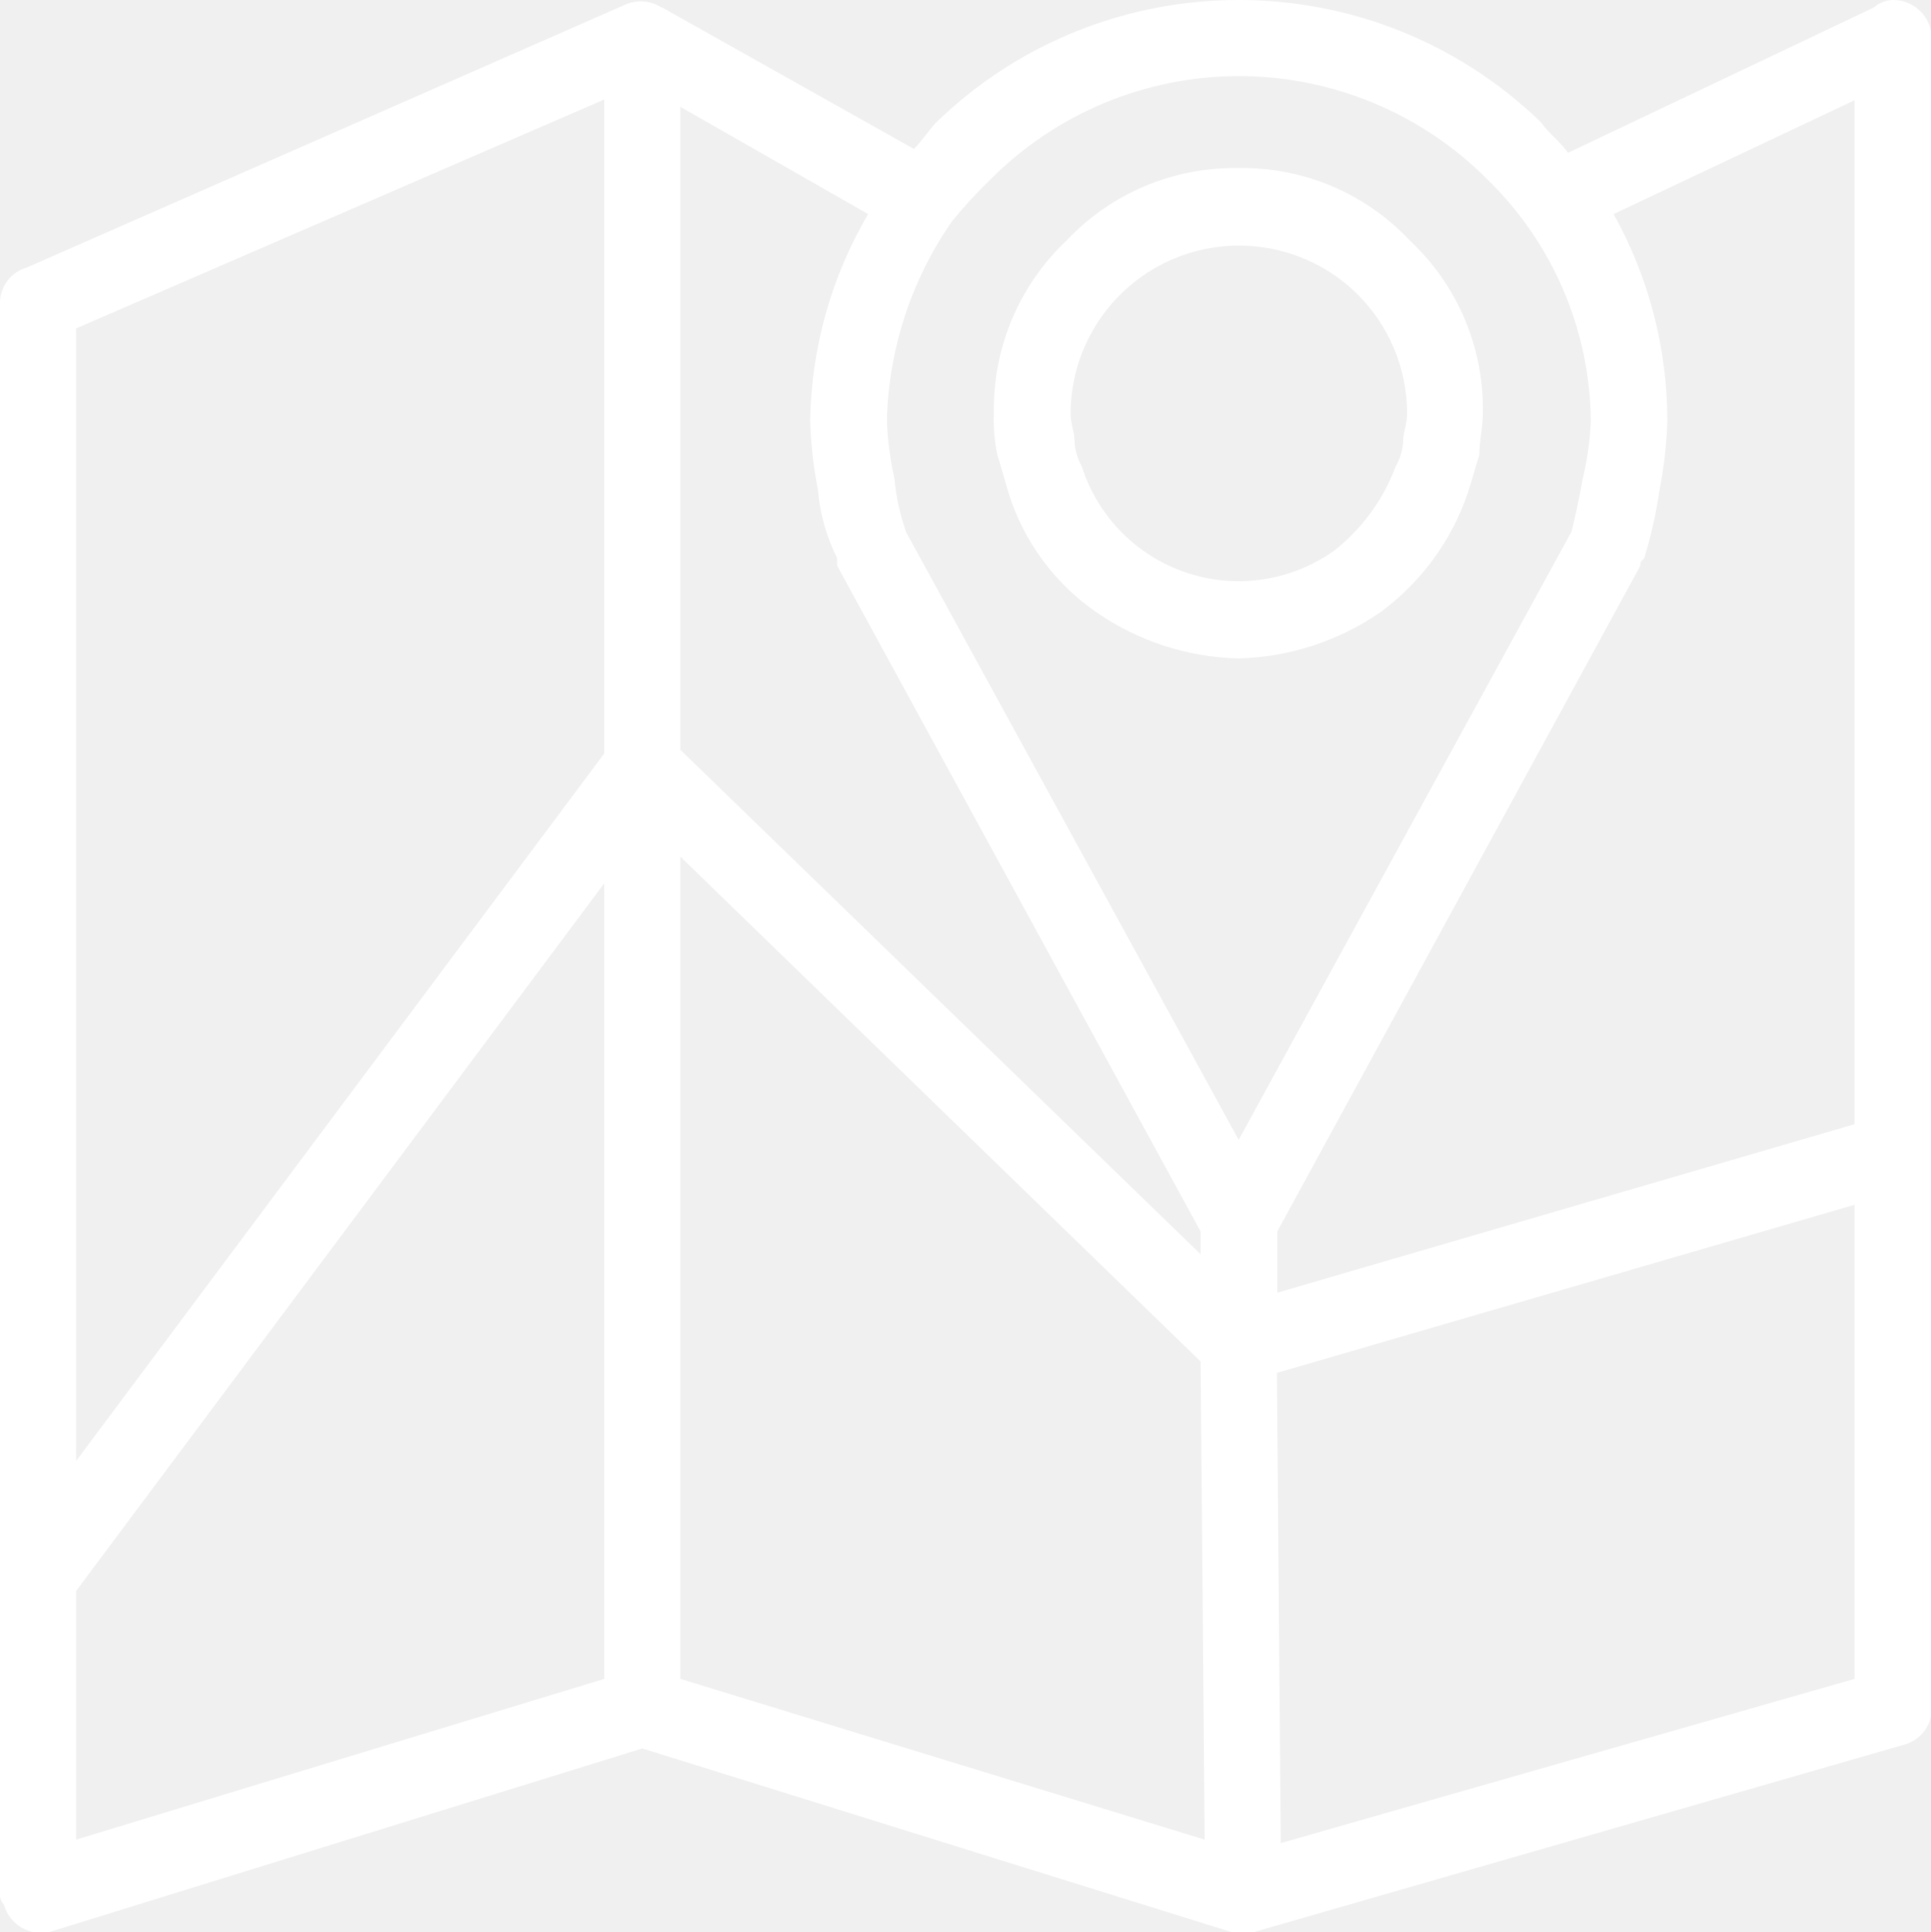
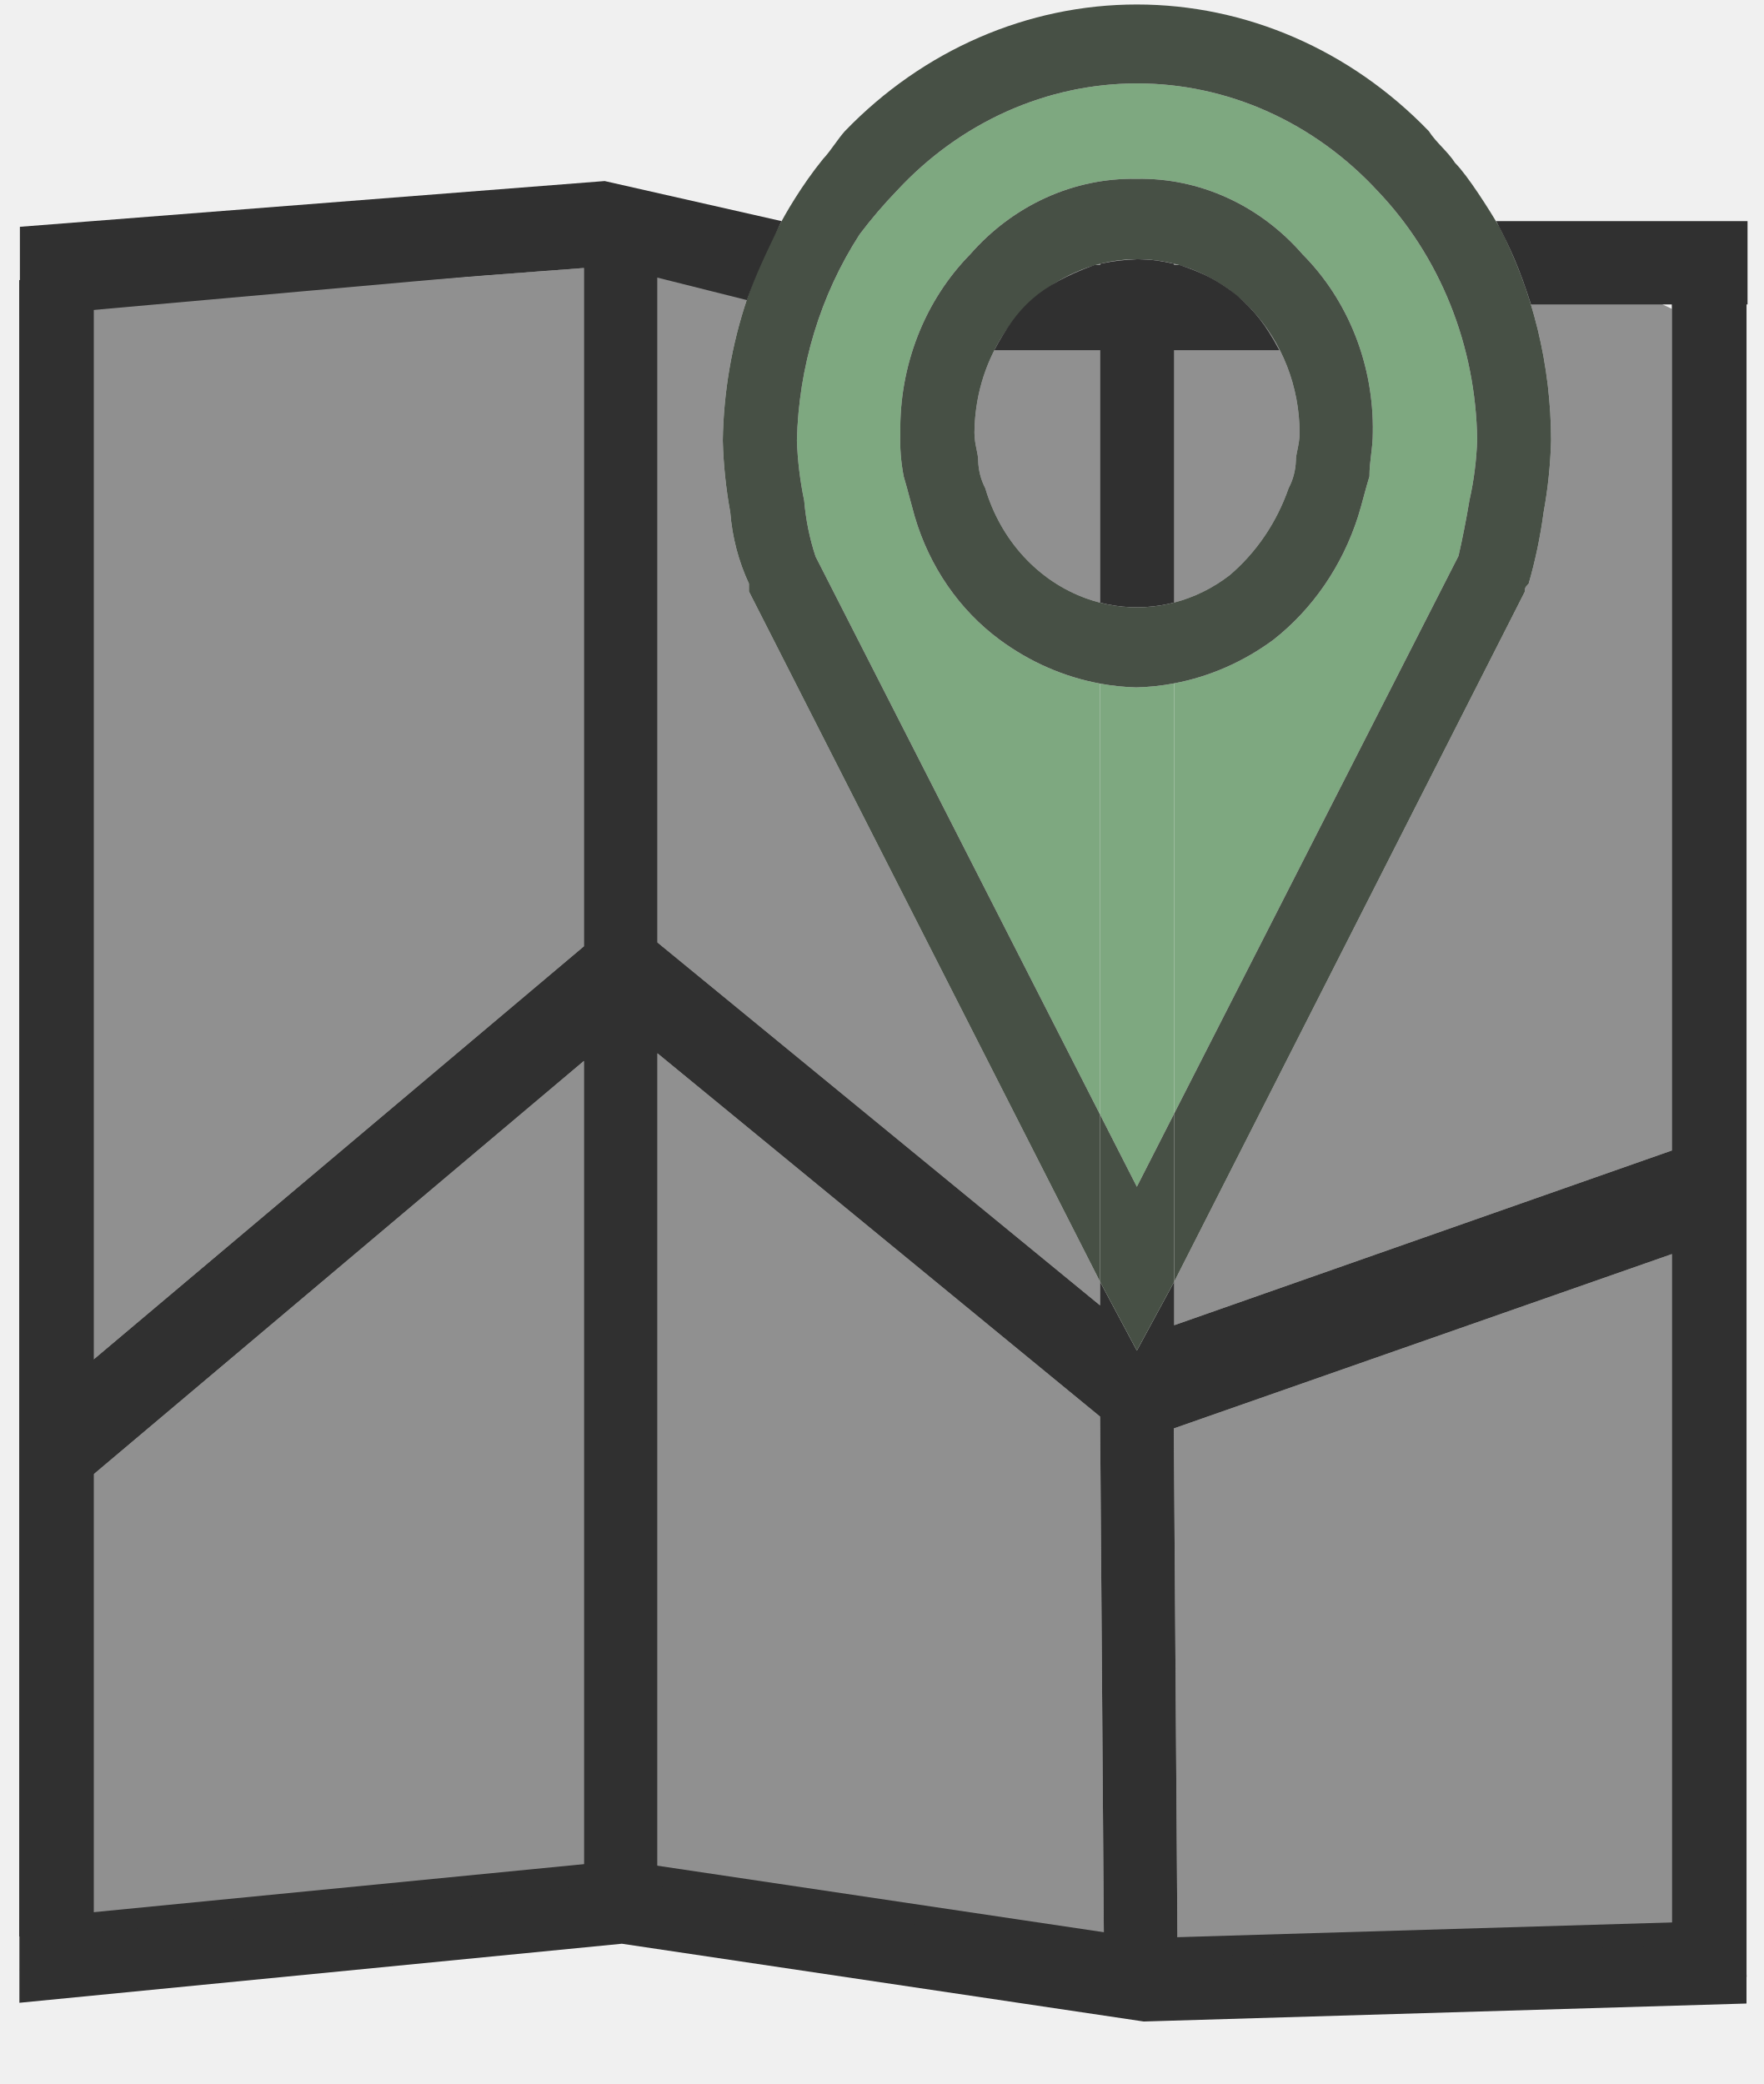
- <svg xmlns="http://www.w3.org/2000/svg" viewBox="0 0 99.96 100">
-   <defs>
-     <style>.a{fill:#fff;}</style>
-   </defs>
-   <path class="a" d="M64.12,59,81.35,27.52c.2-.8.41-1.79.59-2.79a15,15,0,0,0,.41-3A17.68,17.68,0,0,0,77,9.29a18.14,18.14,0,0,0-25.73,0,24.17,24.17,0,0,0-2,2.18,18.89,18.89,0,0,0-3.36,10.29,16.55,16.55,0,0,0,.39,3,11.44,11.44,0,0,0,.61,2.79ZM3.94,75.62,31.28,39V5.15L3.94,17ZM35.22,38.81,62.15,64.92V63.74L43.34,29.29V28.9a9.79,9.79,0,0,1-1-3.56,21.8,21.8,0,0,1-.4-3.58,21.81,21.81,0,0,1,3-10.68L35.22,5.53V38.81Zm30.9,28.1L96,58.19v-53L83.53,11.08a22,22,0,0,1,2.78,10.68,21.8,21.8,0,0,1-.4,3.58,23.3,23.3,0,0,1-.8,3.56c-.2.2-.2.2-.2.39L66.12,63.74v3.17ZM96,62.36l-29.9,8.7.2,24.34L96,86.9ZM62.15,70.47,35.22,44.34V86.9l27.14,8.32ZM31.28,45.72,3.94,82.35V95.22L31.28,86.9Zm3-45.33L47.31,7.71c.4-.39.79-1,1.17-1.39a22.51,22.51,0,0,1,31.28,0c.41.59,1,1,1.41,1.59L97,.39A1.55,1.55,0,0,1,98,0a2,2,0,0,1,2,2V88.29a1.94,1.94,0,0,1-1.38,2L64.92,100H63.74l-30.49-9.5L2.56,100A2,2,0,0,1,.2,98.58.72.72,0,0,1,0,98V15.64a1.91,1.91,0,0,1,1.38-1.79L32.46.2A2,2,0,0,1,34.25.39ZM64.12,8.7A11.87,11.87,0,0,1,73,12.47a11.9,11.9,0,0,1,3.76,8.9c0,.8-.18,1.39-.18,2.18-.2.59-.4,1.38-.61,2a12.76,12.76,0,0,1-4.53,6.15,13.54,13.54,0,0,1-7.35,2.38,13.52,13.52,0,0,1-7.32-2.38,11.77,11.77,0,0,1-4.55-6.15c-.18-.59-.39-1.38-.59-2a8.88,8.88,0,0,1-.18-2.18,12,12,0,0,1,3.74-8.9,11.94,11.94,0,0,1,8.9-3.77Zm6.15,6.53a8.72,8.72,0,0,0-14.85,6.14c0,.59.2,1,.2,1.39A3,3,0,0,0,56,24.14a8.52,8.52,0,0,0,13.08,4.35,10,10,0,0,0,3.17-4.35,3,3,0,0,0,.39-1.38c0-.39.2-.8.2-1.39A8.72,8.72,0,0,0,70.27,15.23Z" />
+ <svg xmlns="http://www.w3.org/2000/svg" width="88" height="104" viewBox="0 0 88 104" fill="none">
+   <path d="M0.968 95.789L31.031 92.842L57.074 96.723L87.152 95.826V99.984L57.074 100.881L31.031 97L0.968 99.947V95.789Z" fill="#303030" />
+   <path d="M72.781 27.744C72.967 26.944 73.162 25.954 73.33 24.954C73.551 23.971 73.679 22.966 73.712 21.954C73.683 19.631 73.229 17.336 72.374 15.202C71.518 13.067 70.28 11.135 68.728 9.514C67.158 7.819 65.29 6.473 63.234 5.554C61.177 4.636 58.971 4.163 56.744 4.163C54.516 4.163 52.311 4.636 50.254 5.554C48.197 6.473 46.33 7.819 44.76 9.514C44.098 10.2 43.475 10.928 42.897 11.694C40.94 14.723 39.852 18.3 39.767 21.984C39.802 22.994 39.924 23.998 40.13 24.984C40.21 25.936 40.401 26.873 40.698 27.774L54.895 55.624V34.114C53.103 33.784 51.392 33.04 49.883 31.924C47.872 30.438 46.38 28.274 45.645 25.774C45.575 25.531 45.501 25.253 45.425 24.967C45.317 24.561 45.204 24.138 45.095 23.774C44.956 23.058 44.899 22.326 44.927 21.594C44.902 19.933 45.199 18.284 45.799 16.752C46.398 15.22 47.288 13.838 48.411 12.694C49.472 11.48 50.758 10.518 52.185 9.869C53.613 9.219 55.152 8.898 56.702 8.924H56.73C58.278 8.896 59.814 9.217 61.239 9.867C62.664 10.516 63.946 11.479 65.002 12.694C66.133 13.832 67.029 15.213 67.633 16.746C68.236 18.279 68.533 19.93 68.505 21.594C68.505 21.996 68.463 22.344 68.42 22.691C68.379 23.037 68.337 23.381 68.337 23.774C68.245 24.066 68.153 24.407 68.059 24.752C67.964 25.104 67.868 25.461 67.769 25.774C66.98 28.239 65.507 30.385 63.549 31.924C62.055 33.027 60.364 33.767 58.593 34.102V44.836V55.57L65.687 41.657L72.781 27.744Z" fill="#7EA880" />
+   <path d="M56.73 59.224L58.593 55.57V44.836V34.102C57.971 34.22 57.339 34.288 56.702 34.304C56.094 34.288 55.49 34.224 54.895 34.114V55.624L56.73 59.224Z" fill="#7EA880" />
+   <path d="M29.138 52.944L4.67 73.574V96.444L29.138 94.124V52.944Z" fill="#303030" fill-opacity="0.5" />
+   <path d="M4.67 67.844L29.138 47.224V13.374L4.67 15.224V67.844Z" fill="#303030" fill-opacity="0.5" />
+   <path d="M54.895 70.694L32.808 52.564V94.124L55.09 97.444L54.895 70.694Z" fill="#303030" fill-opacity="0.5" />
+   <path d="M83.428 62.584L58.574 71.284L58.761 97.624L83.428 97.124V62.584Z" fill="#303030" fill-opacity="0.5" />
+   <path d="M58.593 66.134L83.428 57.414V15.414L74.811 11.304C76.506 14.57 77.397 18.246 77.401 21.984C77.369 23.187 77.244 24.384 77.028 25.564C76.867 26.77 76.618 27.96 76.283 29.124C76.174 29.242 76.129 29.29 76.11 29.349C76.097 29.39 76.097 29.436 76.097 29.514L58.593 63.964V66.134Z" fill="#303030" fill-opacity="0.5" />
+   <path fill-rule="evenodd" clip-rule="evenodd" d="M54.895 65.144L32.808 47.034V13.754L37.287 14.901C36.52 17.165 36.106 19.558 36.068 21.984C36.1 23.187 36.225 24.384 36.441 25.564C36.538 26.804 36.854 28.012 37.372 29.124V29.514L54.895 63.964V65.144Z" fill="#303030" fill-opacity="0.5" />
+   <path fill-rule="evenodd" clip-rule="evenodd" d="M58.313 13.099C57.796 12.99 57.273 12.936 56.752 12.936C56.146 12.936 55.541 13.008 54.95 13.152L54.895 13.164V13.166L54.95 13.152C55.616 13.016 56.024 12.972 56.752 12.936C57.591 12.954 57.928 13.024 58.47 13.138L58.593 13.164C58.5 13.14 58.407 13.119 58.313 13.099Z" fill="#303030" fill-opacity="0.5" />
+   <path fill-rule="evenodd" clip-rule="evenodd" d="M54.895 65.144L32.808 47.034V13.754C32.881 12.442 32.802 10.577 31.905 9.614C31.66 9.445 31.381 9.34 31.092 9.307C30.802 9.274 30.51 9.314 30.237 9.424L2.285 14.074C1.921 14.187 1.6 14.421 1.369 14.743C1.138 15.065 1.008 15.458 0.999 15.864V98.224C0.989 98.33 1 98.436 1.032 98.537C1.064 98.637 1.117 98.728 1.186 98.804C1.313 99.298 1.612 98.721 2.021 98.985C2.43 99.249 2.918 99.335 3.384 99.224L30.973 95.724L56.376 100.224H57.475L85.868 99.514C86.263 99.388 86.605 99.121 86.839 98.757C87.073 98.394 87.184 98.955 87.154 98.514V12.224C87.154 11.694 86.957 12.185 86.608 11.81C86.259 11.435 85.785 11.224 85.291 11.224C84.947 11.231 84.616 11.37 84.359 11.614C83.507 12.309 83.383 14.104 83.428 15.414V57.414L58.593 66.134V63.964L56.73 67.402L54.895 63.964V65.144ZM29.138 47.224L4.67 67.844V15.224L29.138 13.374V47.224ZM58.574 71.284L83.428 62.584V97.124L58.761 97.624L58.574 71.284ZM32.808 52.564L54.895 70.694L55.09 97.444L32.808 94.124V52.564ZM4.67 73.574L29.138 52.944V94.124L4.67 96.444V73.574Z" fill="#303030" />
+   <path fill-rule="evenodd" clip-rule="evenodd" d="M61.239 9.867C59.814 9.217 58.278 8.896 56.73 8.924H56.702C55.152 8.898 53.613 9.219 52.185 9.869C50.758 10.518 49.472 11.48 48.411 12.694C47.288 13.838 46.398 15.22 45.799 16.752C45.199 18.284 44.902 19.933 44.927 21.594C44.899 22.326 44.956 23.058 45.095 23.774C45.204 24.138 45.317 24.561 45.425 24.967C45.501 25.253 45.575 25.531 45.645 25.774C46.38 28.274 47.872 30.438 49.883 31.924C51.392 33.04 53.103 33.784 54.895 34.114C55.49 34.224 56.094 34.288 56.702 34.304C57.339 34.288 57.971 34.22 58.593 34.102C60.364 33.767 62.055 33.027 63.549 31.924C65.507 30.385 66.98 28.239 67.769 25.774C67.868 25.461 67.964 25.104 68.059 24.752C68.153 24.407 68.245 24.066 68.337 23.774C68.337 23.381 68.379 23.037 68.42 22.691C68.463 22.344 68.505 21.996 68.505 21.594C68.533 19.93 68.236 18.279 67.633 16.746C67.029 15.213 66.133 13.832 65.002 12.694C63.946 11.479 62.664 10.516 61.239 9.867ZM58.313 13.099C58.411 13.12 58.508 13.142 58.605 13.167C60.059 13.533 61.394 14.324 62.459 15.454C63.982 17.081 64.843 19.288 64.853 21.594C64.853 21.92 64.796 22.191 64.746 22.433C64.704 22.631 64.667 22.809 64.667 22.984C64.651 23.469 64.527 23.943 64.303 24.364C63.708 26.077 62.687 27.581 61.35 28.714C60.519 29.353 59.583 29.812 58.593 30.069C58.37 30.126 58.145 30.174 57.917 30.211C56.909 30.375 55.883 30.328 54.895 30.076C54.67 30.018 54.446 29.95 54.226 29.871C53.038 29.447 51.96 28.727 51.08 27.77C50.201 26.813 49.545 25.646 49.166 24.364C48.946 23.942 48.824 23.468 48.812 22.984C48.812 22.809 48.774 22.631 48.733 22.433C48.682 22.191 48.626 21.92 48.626 21.594C48.637 19.879 49.119 18.206 50.012 16.784C50.904 15.361 52.168 14.253 53.645 13.598C54.052 13.417 54.47 13.273 54.895 13.166L54.95 13.152C56.05 12.884 57.196 12.864 58.313 13.099Z" fill="#475045" />
+   <path d="M73.33 24.954C73.162 25.954 72.967 26.944 72.781 27.744L65.687 41.657L58.593 55.57V63.964L76.097 29.514C76.097 29.436 76.097 29.39 76.11 29.349C76.129 29.29 76.174 29.242 76.283 29.124C76.618 27.96 76.867 26.77 77.028 25.564C77.244 24.384 77.369 23.187 77.401 21.984C77.397 18.246 76.506 14.57 74.811 11.304C74.344 10.513 73.25 8.77 72.613 8.134C72.422 7.839 72.189 7.589 71.956 7.339C71.723 7.089 71.49 6.839 71.299 6.544C67.39 2.49 62.166 0.224 56.73 0.224C51.294 0.224 46.07 2.49 42.161 6.544C41.994 6.728 41.825 6.96 41.654 7.196C41.462 7.46 41.268 7.728 41.071 7.934C40.002 9.248 39.153 10.728 38.863 11.304C38.234 12.454 37.707 13.658 37.287 14.901C36.52 17.165 36.106 19.558 36.068 21.984C36.1 23.187 36.225 24.384 36.441 25.564C36.538 26.804 36.854 28.012 37.372 29.124V29.514L54.895 63.964V55.624L40.698 27.774C40.401 26.873 40.21 25.936 40.13 24.984C39.924 23.998 39.802 22.994 39.767 21.984C39.852 18.3 40.94 14.723 42.897 11.694C43.475 10.928 44.098 10.2 44.76 9.514C46.33 7.819 48.197 6.473 50.254 5.554C52.311 4.636 54.516 4.163 56.744 4.163C58.971 4.163 61.177 4.636 63.234 5.554C65.29 6.473 67.158 7.819 68.728 9.514C70.28 11.135 71.518 13.067 72.374 15.202C73.229 17.336 73.683 19.631 73.712 21.954C73.679 22.966 73.551 23.971 73.33 24.954Z" fill="#475045" />
+   <path d="M58.593 55.57L56.73 59.224L54.895 55.624V63.964L56.73 67.402L58.593 63.964V55.57Z" fill="#475045" />
+   <path d="M53.645 13.598C52.168 14.253 50.904 15.361 50.012 16.784C49.119 18.206 48.637 19.879 48.626 21.594C48.626 21.92 48.682 22.191 48.733 22.433C48.774 22.631 48.812 22.809 48.812 22.984C48.824 23.468 48.946 23.942 49.166 24.364C49.545 25.646 50.201 26.813 51.08 27.77C51.96 28.727 53.038 29.447 54.226 29.871C54.446 29.95 54.67 30.018 54.895 30.076V13.166C54.47 13.273 54.052 13.417 53.645 13.598Z" fill="#303030" fill-opacity="0.5" />
+   <path d="M62.459 15.454C61.394 14.324 60.059 13.533 58.605 13.167C58.601 13.166 58.597 13.165 58.593 13.164V30.069C59.583 29.812 60.519 29.353 61.35 28.714C62.687 27.581 63.708 26.077 64.303 24.364C64.527 23.943 64.651 23.469 64.667 22.984C64.667 22.809 64.704 22.631 64.746 22.433C64.796 22.191 64.853 21.92 64.853 21.594C64.843 19.288 63.982 17.081 62.459 15.454Z" fill="#303030" fill-opacity="0.5" />
+   <path d="M54.895 30.076C55.883 30.328 56.909 30.375 57.917 30.211C58.145 30.174 58.37 30.126 58.593 30.069V13.164L58.47 13.138C57.928 13.024 57.591 12.954 56.752 12.936C56.024 12.972 55.616 13.016 54.95 13.152L54.895 13.166V30.076Z" fill="#303030" />
+   <path d="M0.97 13.977H4.667V96.636H0.97V13.977Z" fill="#303030" />
+   <path d="M0.97 13.977H4.667V96.636H0.97V13.977Z" fill="#303030" />
+   <path d="M0.97 13.977H4.667V96.636H0.97V13.977Z" fill="#303030" />
+   <rect x="83.456" y="13.953" width="3.696" height="82.658" fill="#303030" />
+   <rect x="83.456" y="13.953" width="3.696" height="82.658" fill="#303030" />
+   <rect x="83.456" y="13.953" width="3.696" height="82.658" fill="#303030" />
+   <path fill-rule="evenodd" clip-rule="evenodd" d="M39.001 11.035L30.173 9.035L0.993 11.318V15.796L30.173 13.193L37.272 14.976C37.748 13.636 38.146 12.805 39.001 11.035ZM76.402 15.193H87.204V11.035H74.66C75.413 12.467 75.806 13.35 76.402 15.193Z" fill="#303030" />
+   <path d="M54.612 13.228H58.869C60.055 13.638 60.689 13.935 61.703 14.72C62.648 15.563 63.118 16.145 63.835 17.474H49.62C50.791 15.287 51.821 14.269 54.612 13.228Z" fill="#303030" />
</svg>
